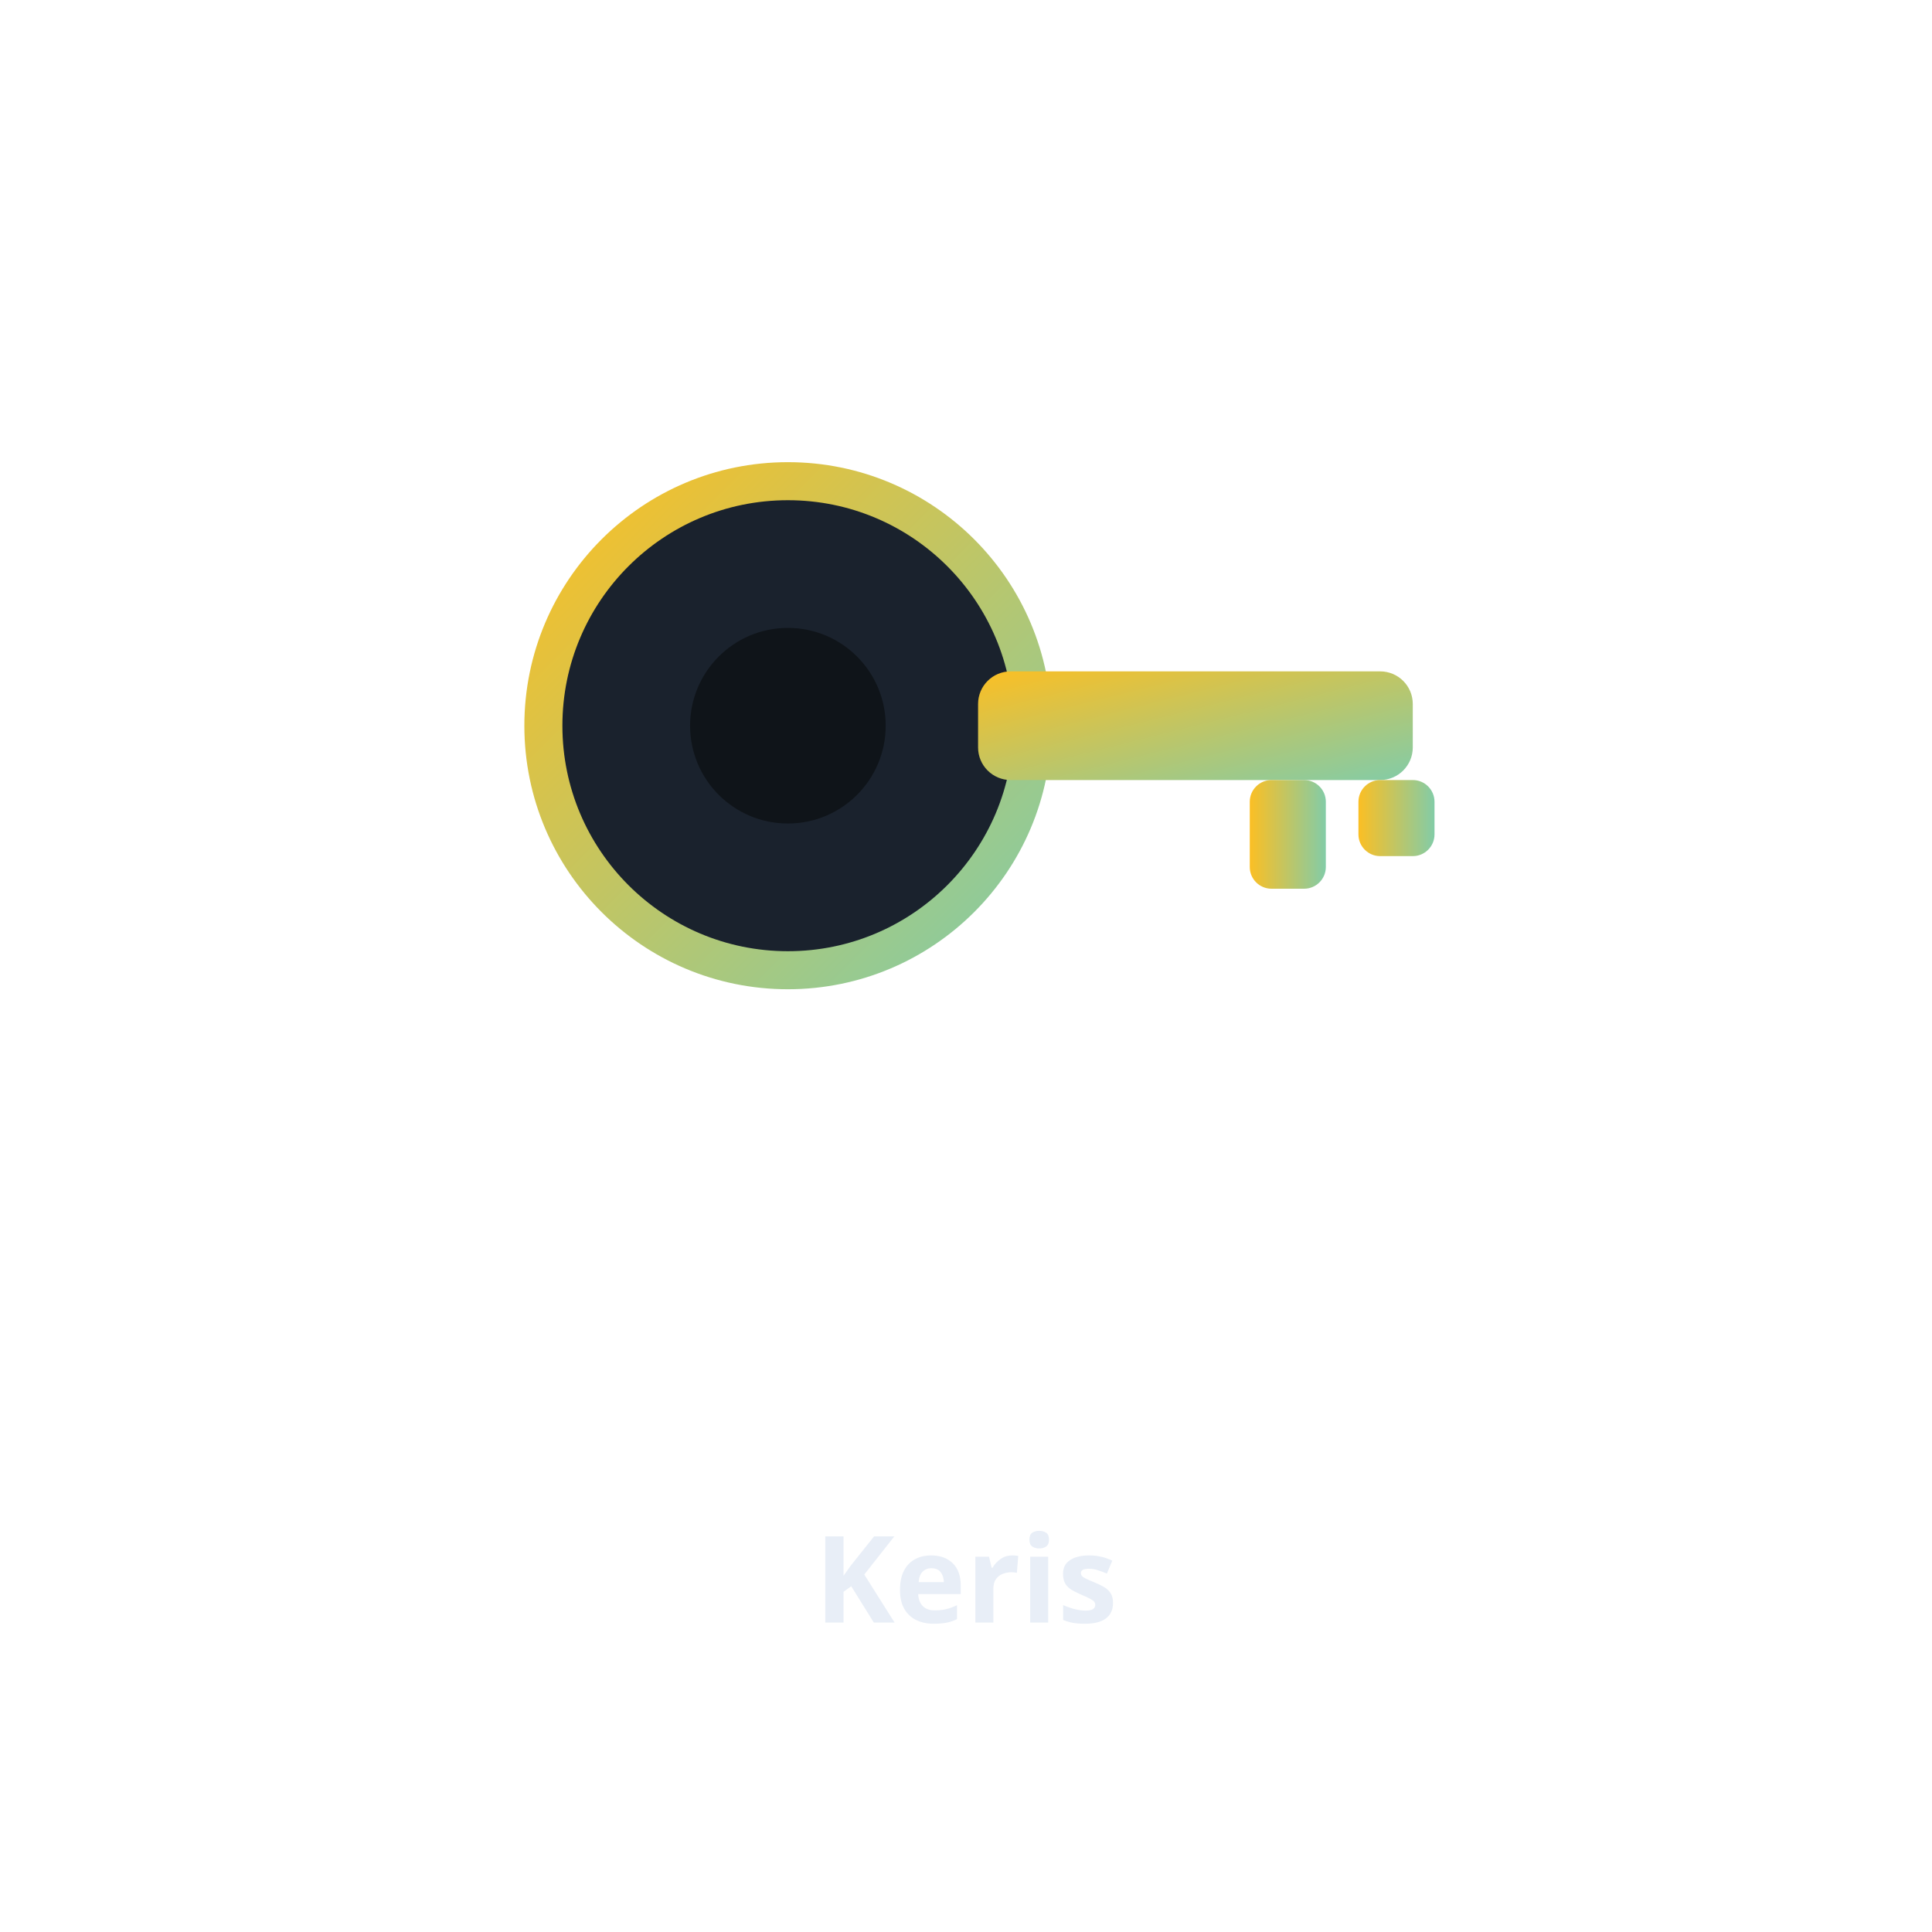
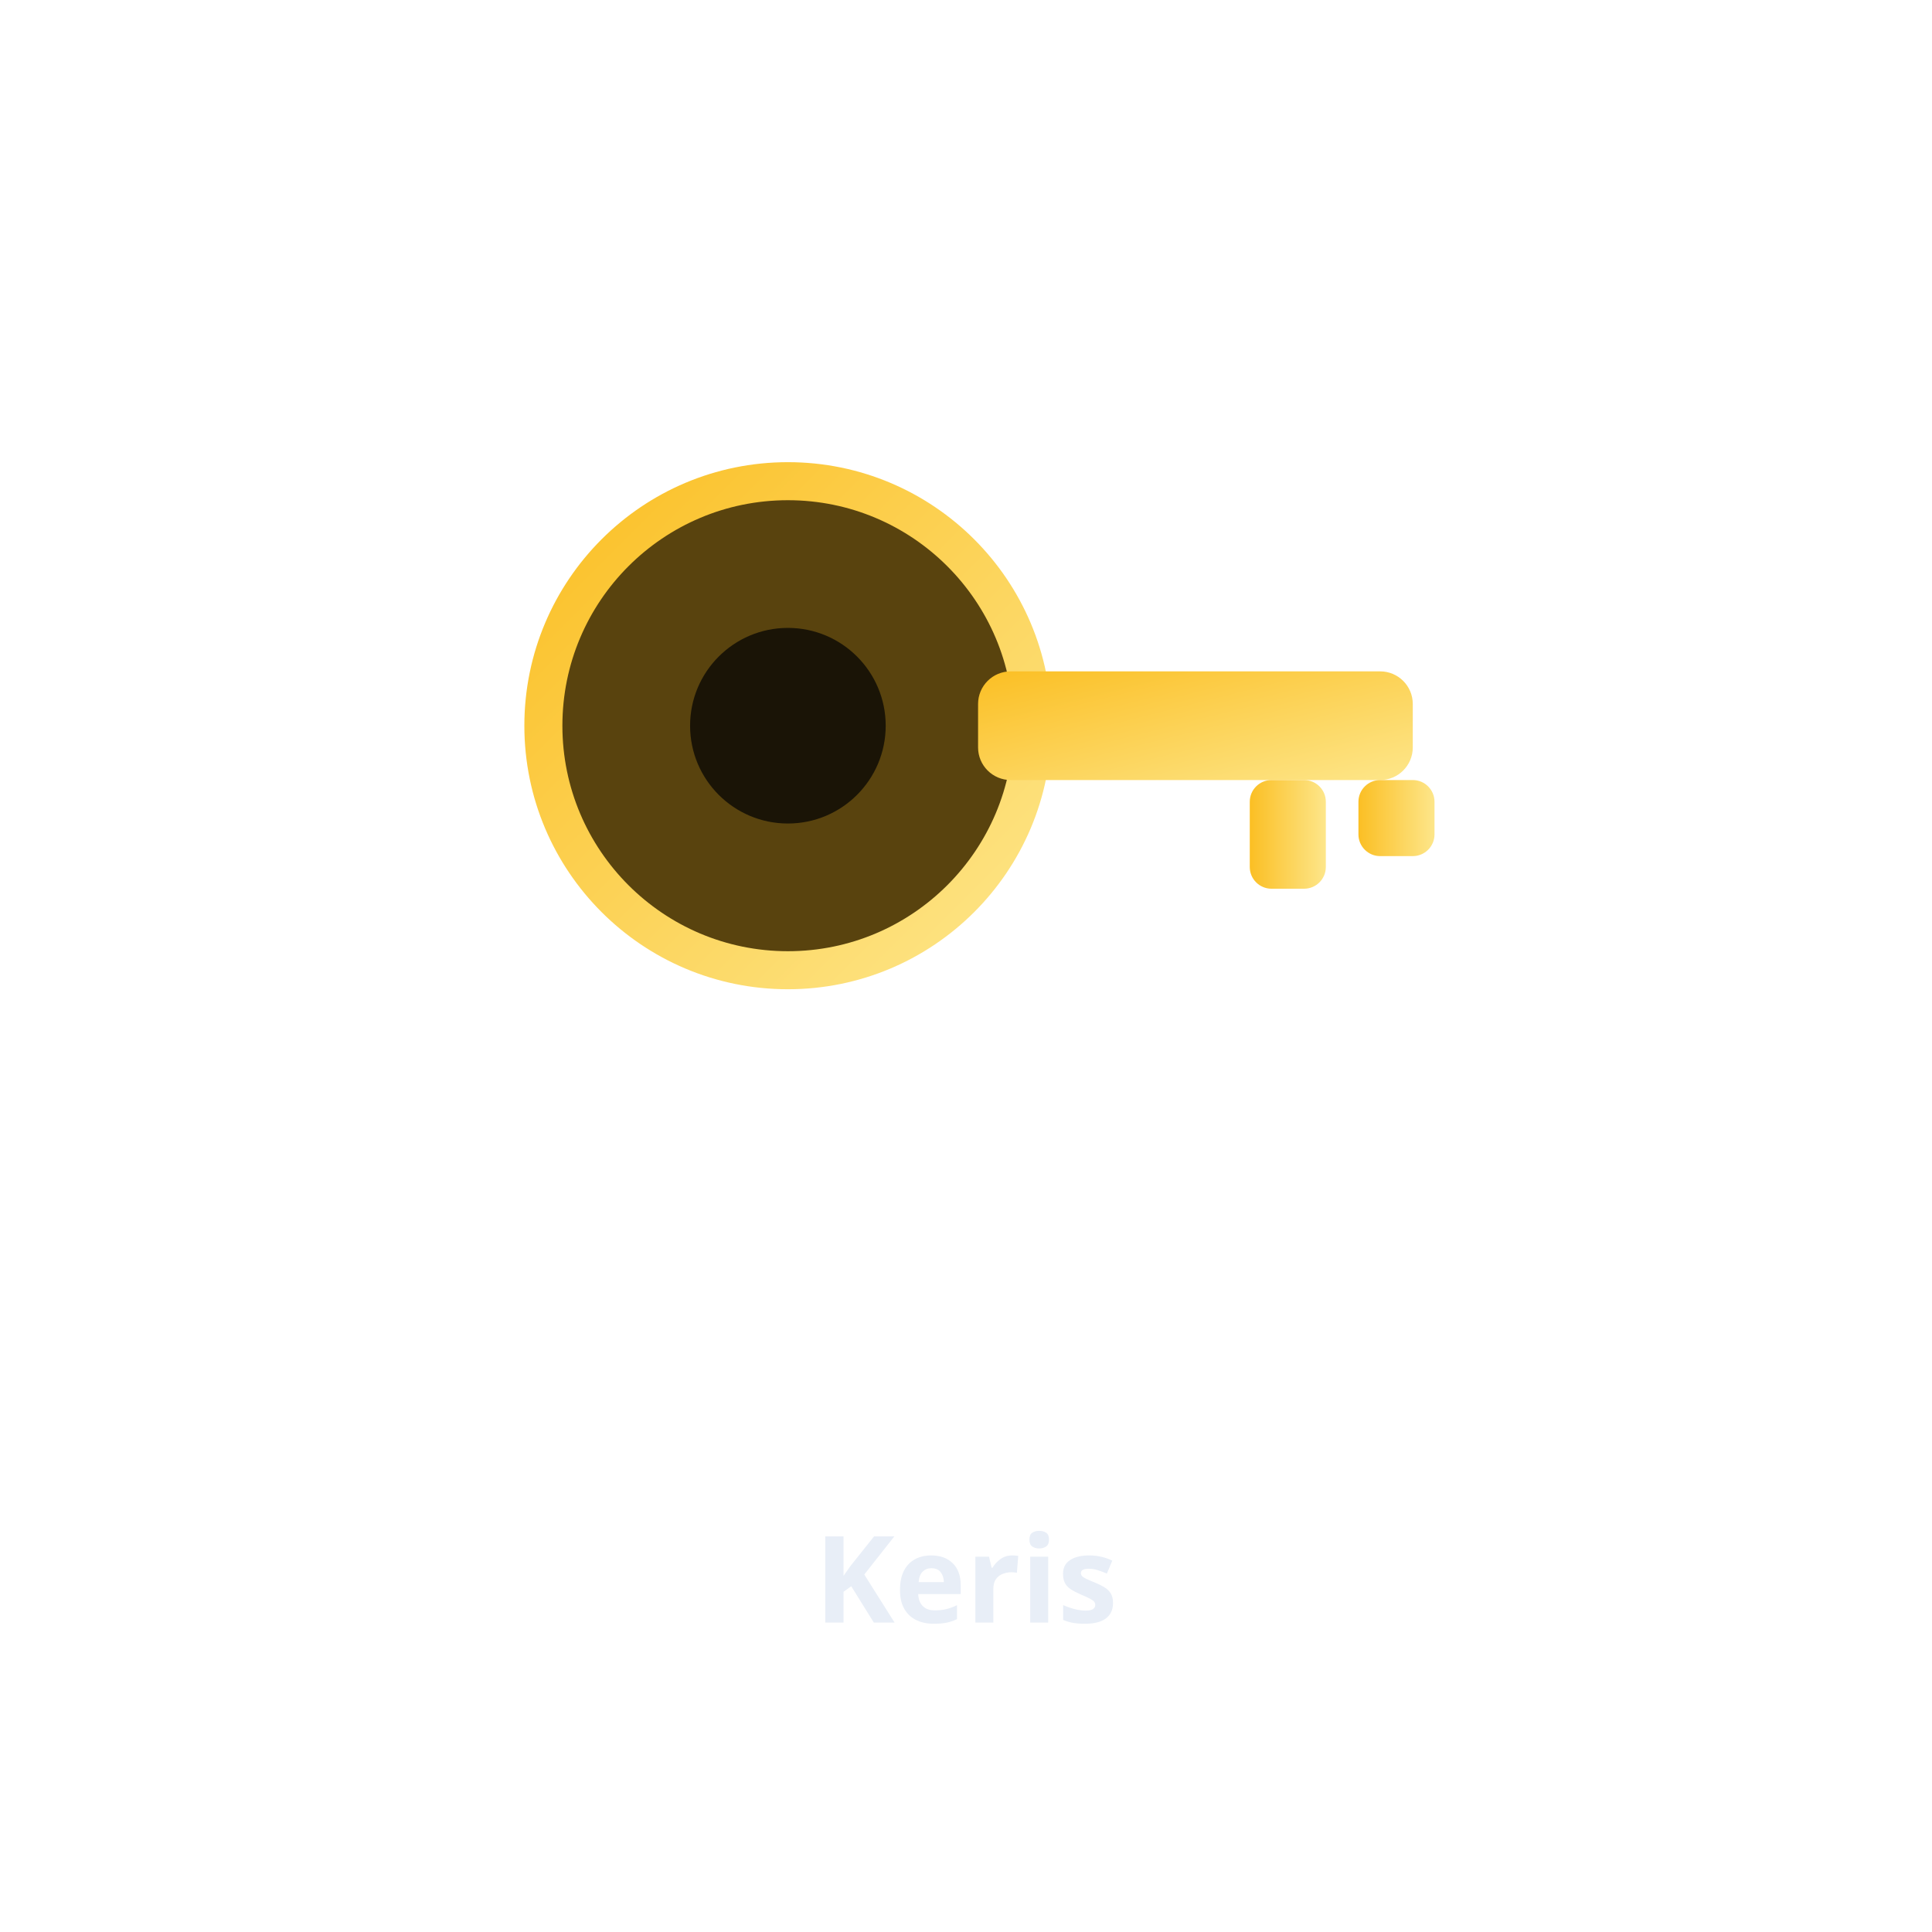
<svg xmlns="http://www.w3.org/2000/svg" viewBox="0 0 512 512" width="512" height="512" role="img" aria-label="Keris">
  <defs>
    <linearGradient id="ac" x1="0" y1="0" x2="1" y2="1">
      <stop offset="0" stop-color="#fbbf24" />
-       <stop offset="1" stop-color="#83cca7" />
+       <stop offset="1" stop-color="#fde68a" />
    </linearGradient>
    <linearGradient id="gWarm" x1="0%" y1="0%" x2="100%" y2="0%">
      <stop offset="0%" stop-color="#fbbf24" />
-       <stop offset="100%" stop-color="#83cca7" />
+       <stop offset="100%" stop-color="#fde68a" />
    </linearGradient>
    <linearGradient id="canvasGrad" x1="0%" y1="0%" x2="100%" y2="100%">
-       <stop offset="0%" stop-color="#0a0e14" />
-       <stop offset="45%" stop-color="#151c28" />
-       <stop offset="100%" stop-color="#0c1820" />
-     </linearGradient>
-     <linearGradient id="bg" x1="0" y1="0" x2="1" y2="1">
-       <stop offset="0" stop-color="#1e1b4b" />
-       <stop offset="0.55" stop-color="#0f3a4a" />
-       <stop offset="1" stop-color="#0f766e" />
+       <stop offset="0%" stop-color="#1d180a" />
+       <stop offset="45%" stop-color="#4b390c" />
+       <stop offset="100%" stop-color="#1a1406" />
    </linearGradient>
    <radialGradient id="glowA" cx="18%" cy="22%" r="55%">
-       <stop offset="0%" stop-color="#fbbf24" stop-opacity="0.22" />
+       <stop offset="0%" stop-color="#fbbf24" stop-opacity="0.28" />
      <stop offset="100%" stop-color="#fbbf24" stop-opacity="0" />
    </radialGradient>
    <radialGradient id="glowB" cx="88%" cy="78%" r="50%">
-       <stop offset="0%" stop-color="#83cca7" stop-opacity="0.20" />
-       <stop offset="100%" stop-color="#83cca7" stop-opacity="0" />
+       <stop offset="0%" stop-color="#fde68a" stop-opacity="0.24" />
+       <stop offset="100%" stop-color="#fde68a" stop-opacity="0" />
    </radialGradient>
  </defs>
  <g transform="translate(72 8) scale(0.72)">
-     <circle cx="190" cy="256" r="90" fill="#1a222d" stroke="url(#ac)" stroke-width="14" />
-     <circle cx="190" cy="256" r="36" fill="#0f1419" />
+     <circle cx="190" cy="256" r="90" fill="#59430e" stroke="url(#ac)" stroke-width="14" />
+     <circle cx="190" cy="256" r="36" fill="#1a1406" />
    <rect x="260" y="236" width="160" height="40" rx="12" fill="url(#ac)" />
    <rect x="360" y="276" width="28" height="40" rx="8" fill="url(#gWarm)" />
    <rect x="400" y="276" width="28" height="28" rx="8" fill="url(#gWarm)" />
  </g>
  <text x="256" y="430" text-anchor="middle" font-family="Segoe UI, system-ui, sans-serif" font-size="32" font-weight="700" fill="#e8eef7">Keris</text>
</svg>
